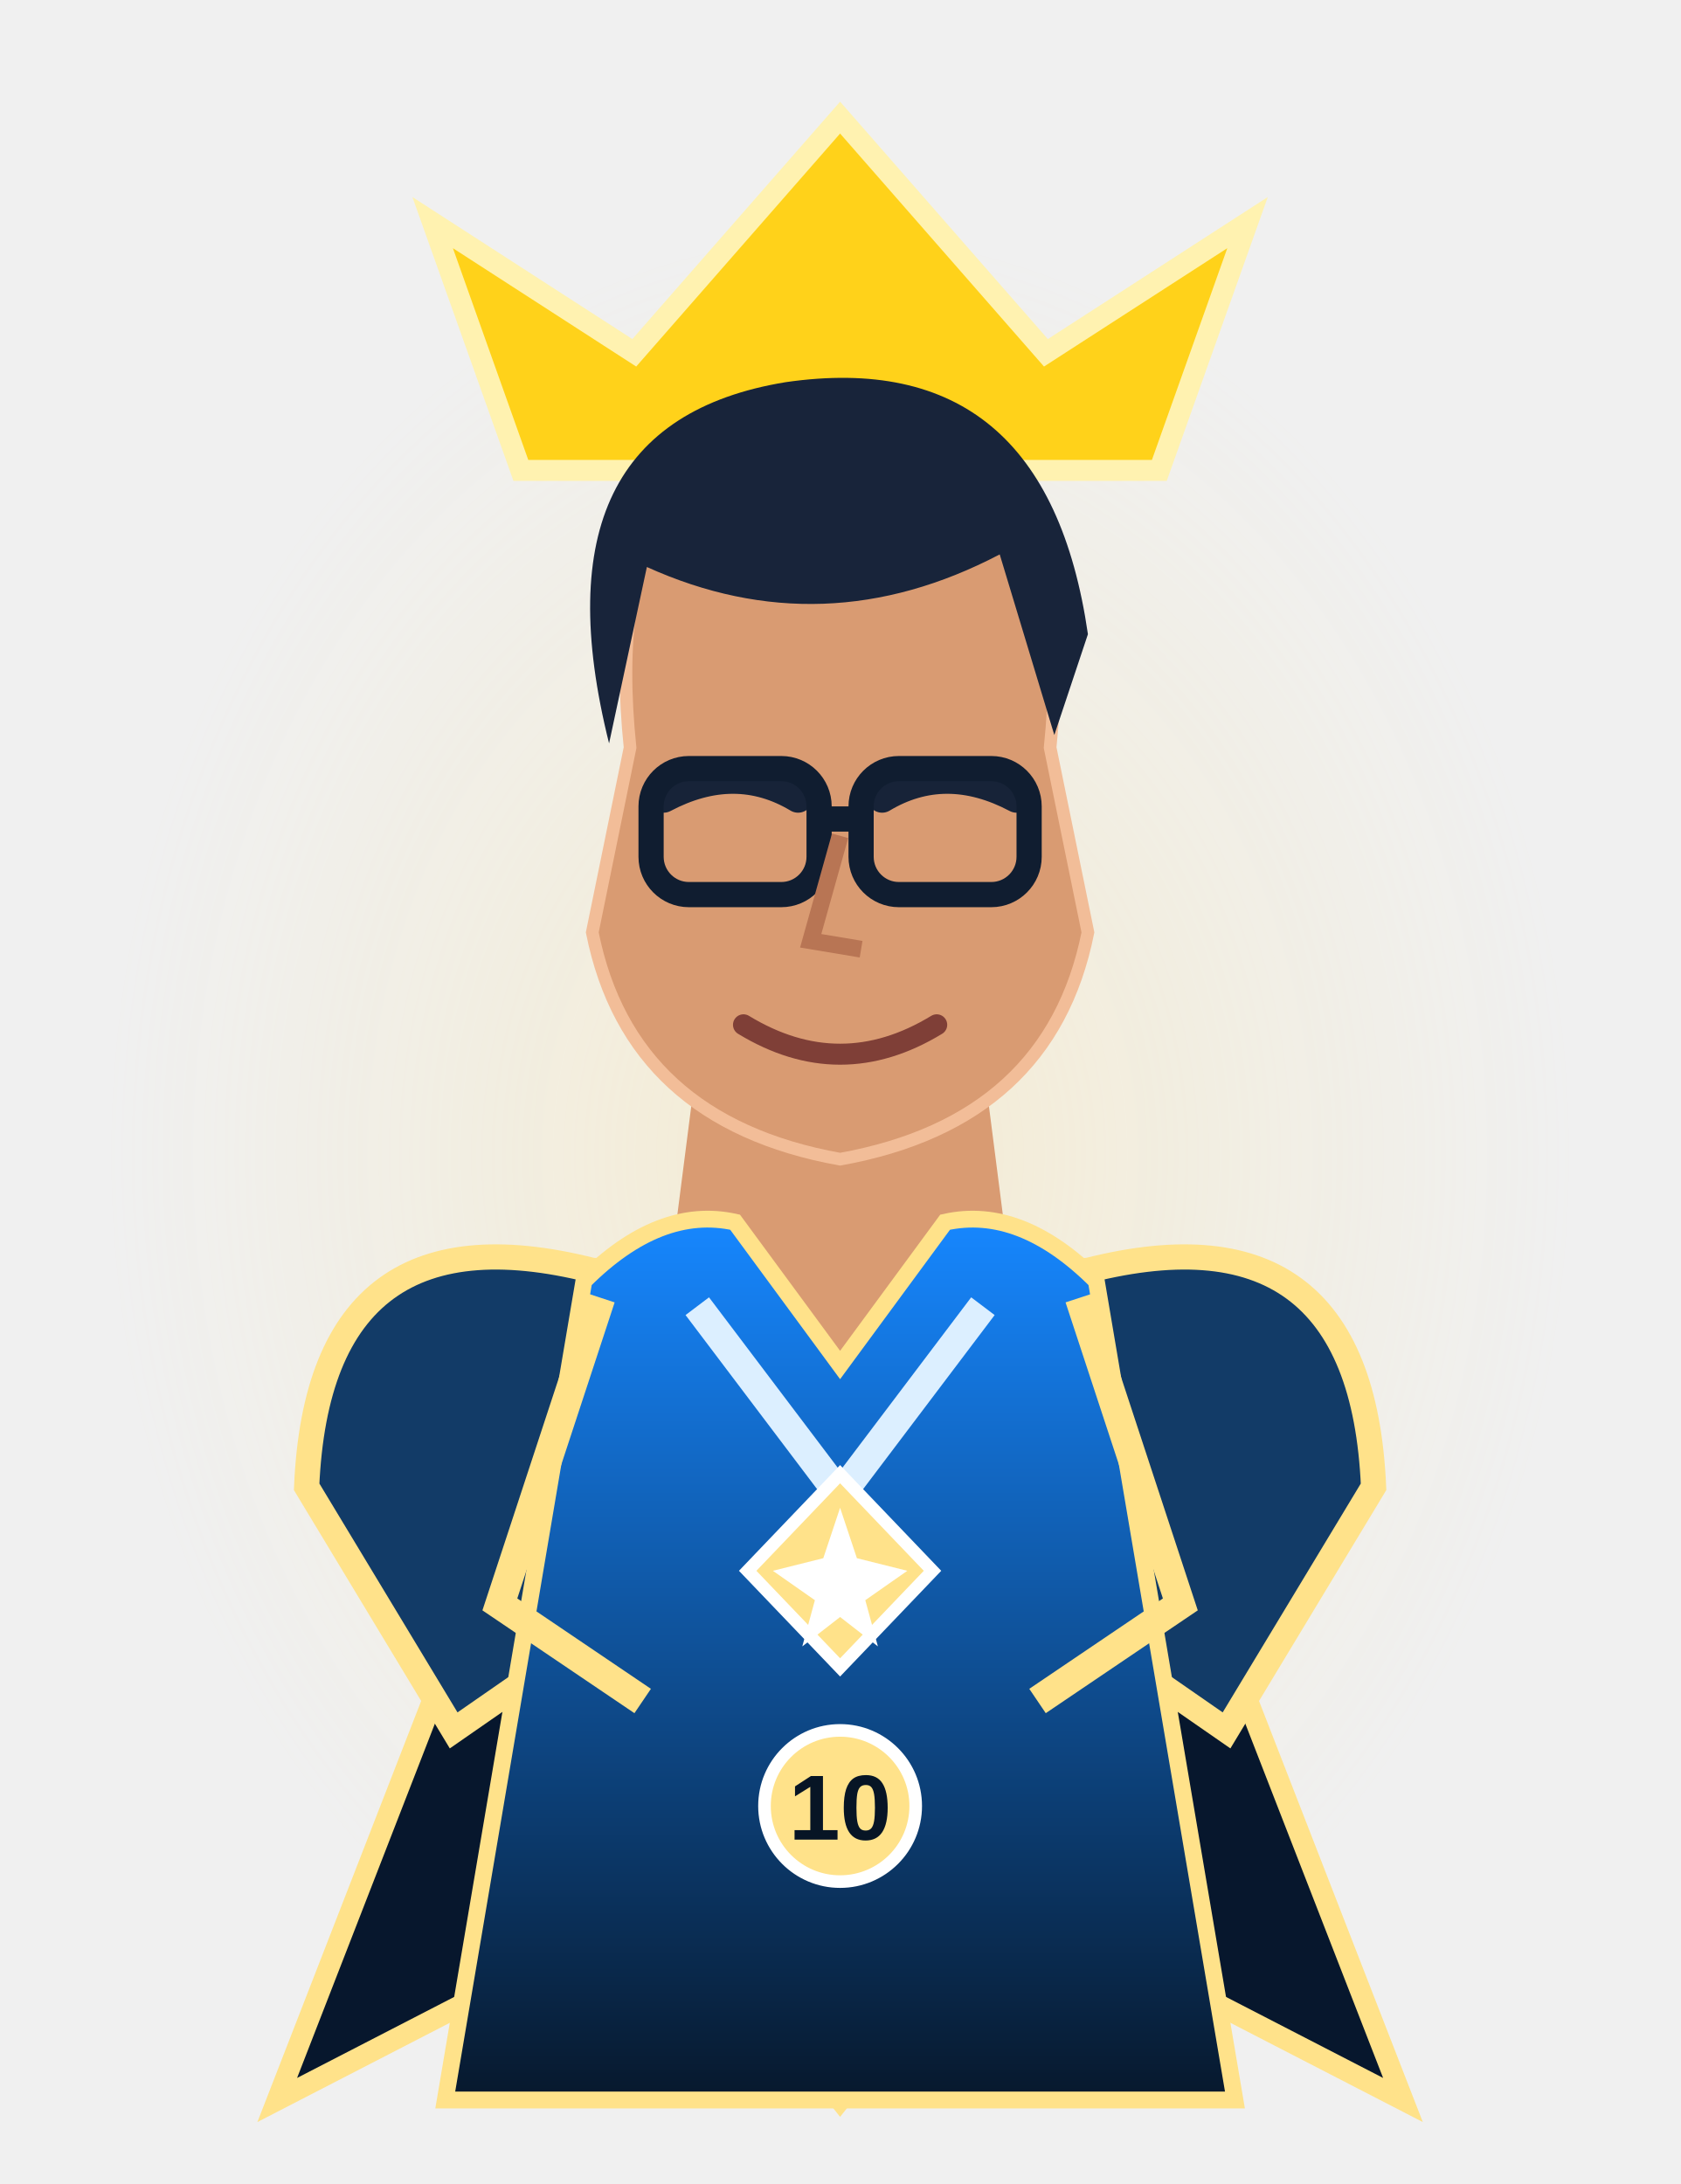
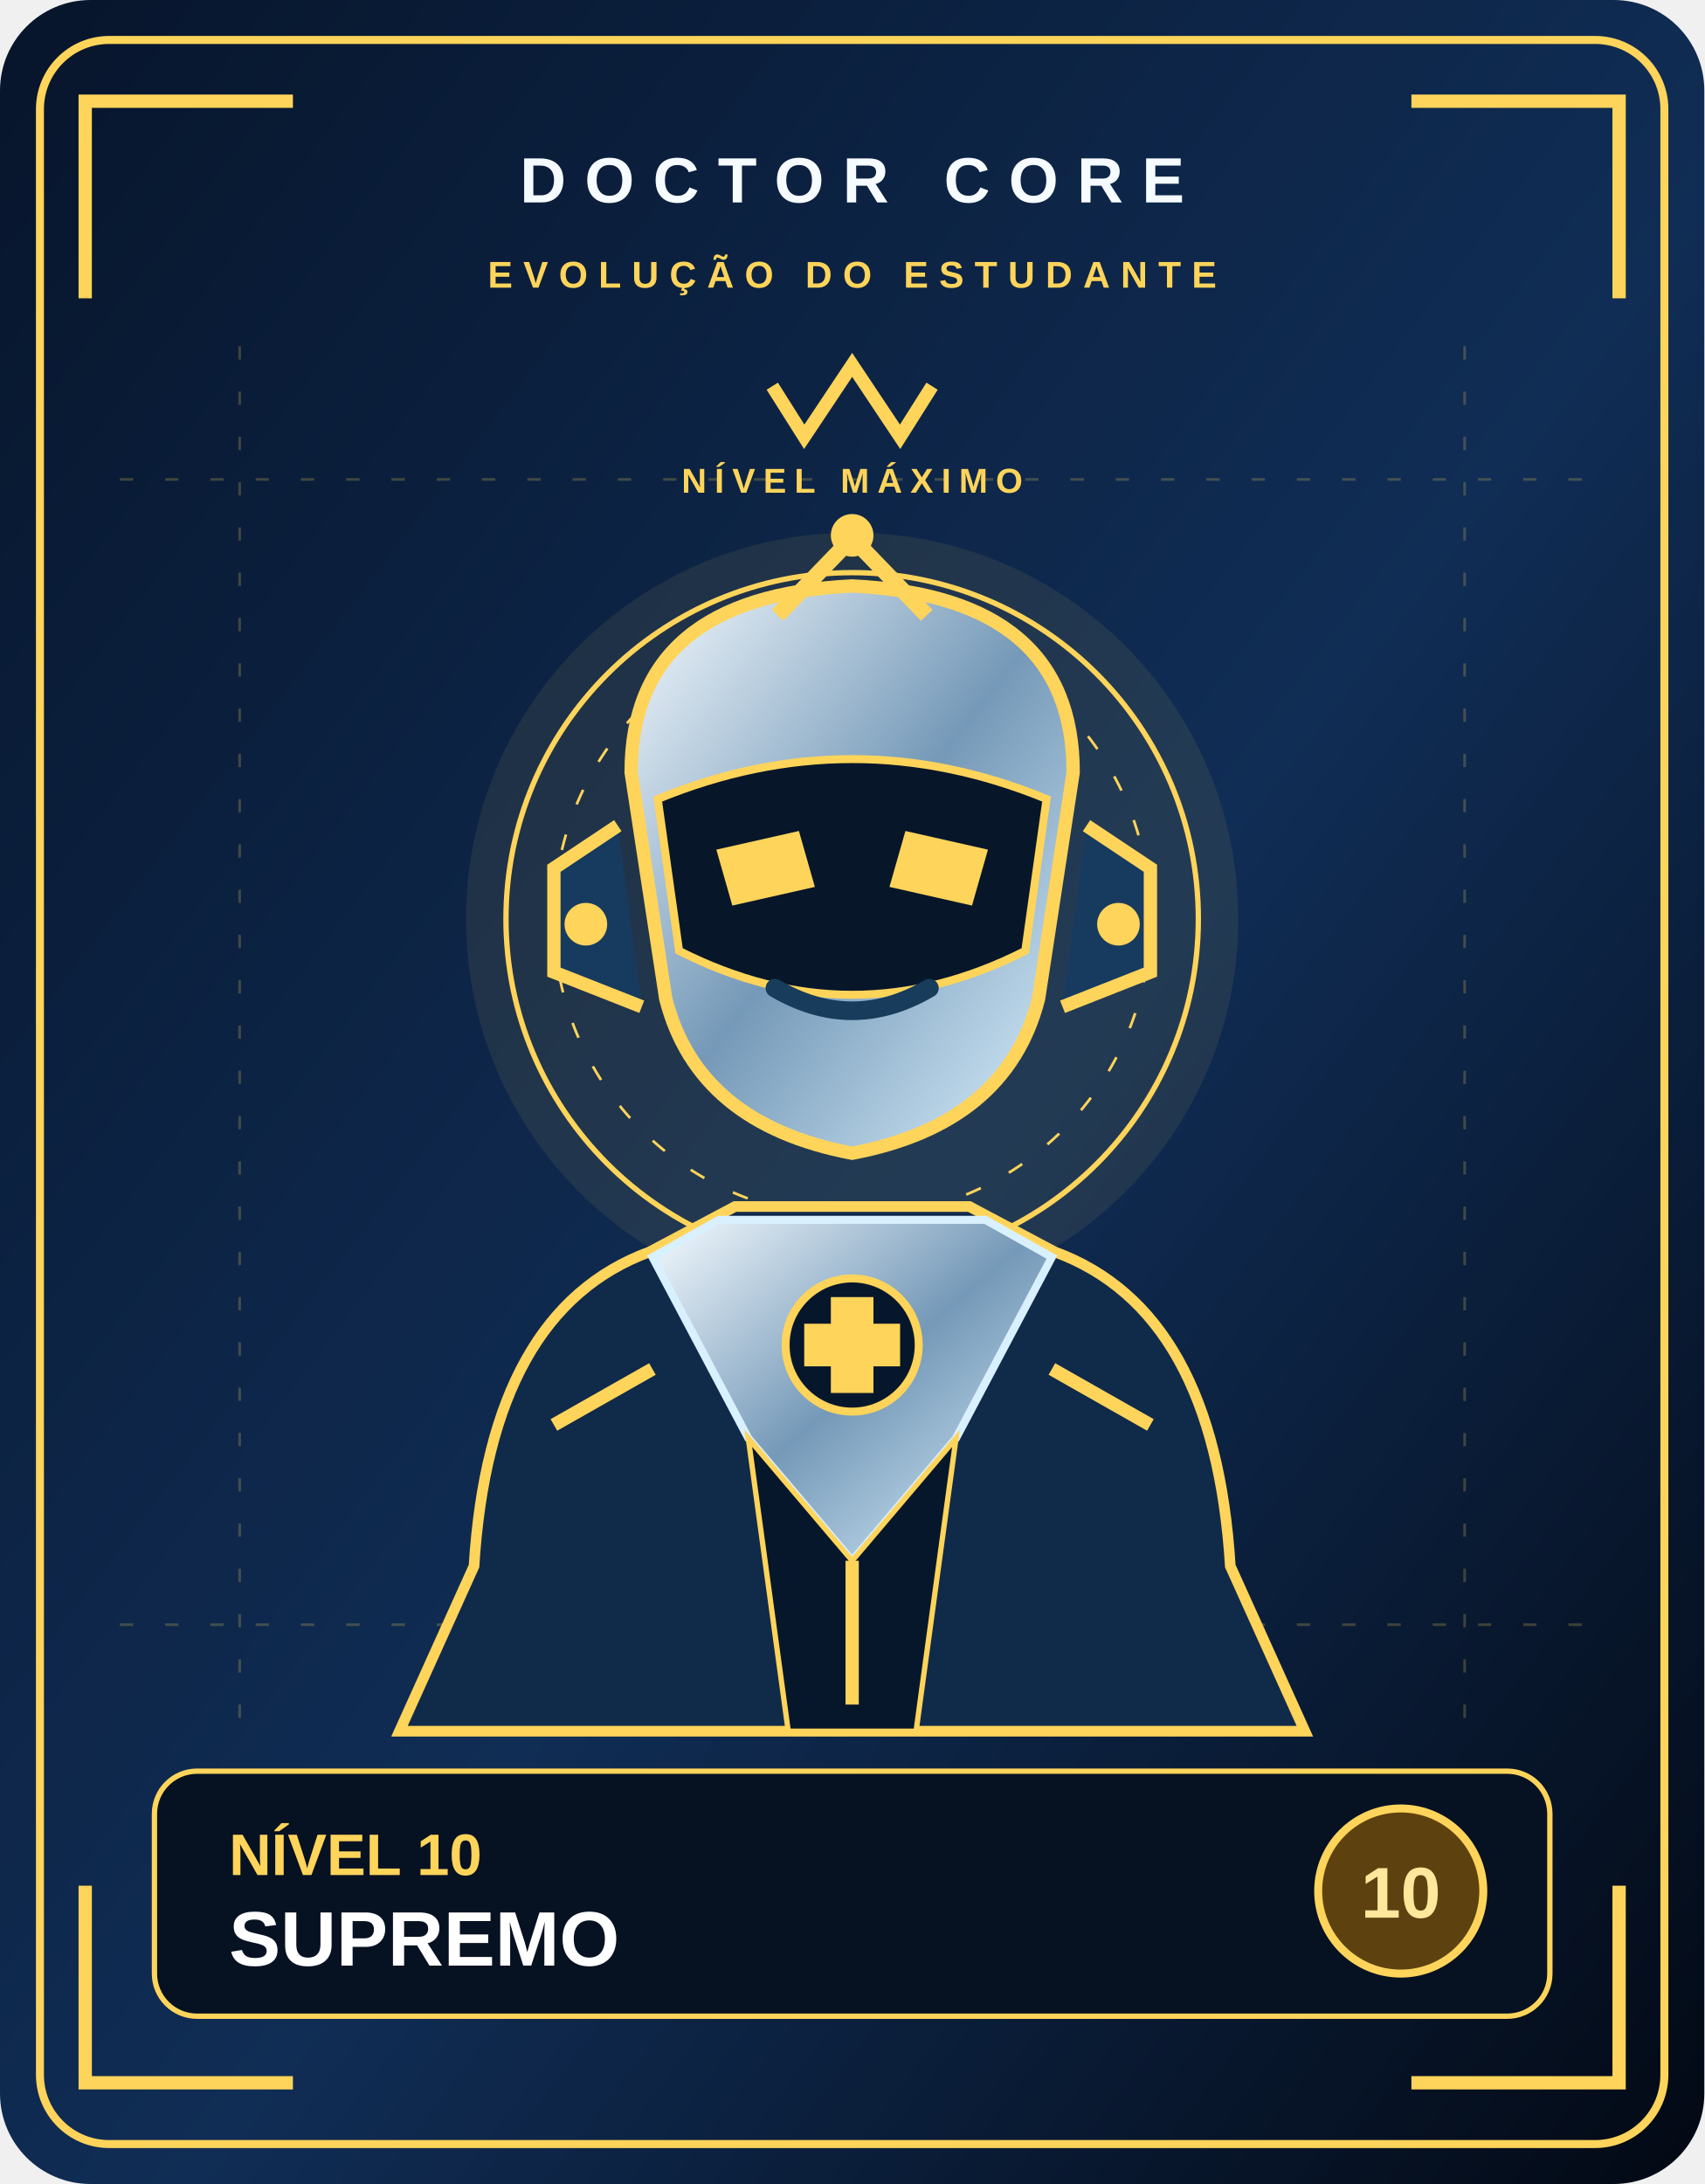
- <svg xmlns="http://www.w3.org/2000/svg" viewBox="0 0 400 520" role="img" aria-label="Avatar Doctor Supremo, nível 10">
+ <svg xmlns="http://www.w3.org/2000/svg" width="640" height="820" viewBox="0 0 640 820" role="img">
  <defs>
-     <radialGradient id="a">
-       <stop stop-color="#ffe28a" stop-opacity=".28" />
-       <stop offset="1" stop-color="#ffe28a" stop-opacity="0" />
-     </radialGradient>
-     <linearGradient id="coat" x2="0" y2="1">
-       <stop stop-color="#1687ff" />
-       <stop offset="1" stop-color="#07182c" />
+     <linearGradient id="b" x2="1" y2="1">
+       <stop stop-color="#07152B" />
+       <stop offset=".55" stop-color="#102D55" />
+       <stop offset="1" stop-color="#030914" />
+     </linearGradient>
+     <linearGradient id="m" x2="1" y2="1">
+       <stop stop-color="#F5FBFF" />
+       <stop offset=".5" stop-color="#7599B8" />
+       <stop offset="1" stop-color="#DDF3FF" />
    </linearGradient>
  </defs>
-   <ellipse cx="200" cy="275" rx="176" ry="220" fill="url(#a)" />
-   <path d="M143 302 L66 500 L161 451 L200 500 L239 451 L334 500 L257 302Z" fill="#07172d" stroke="#ffe28a" stroke-width="5" />
-   <path d="M124 112 L103 53 L151 84 L200 28 L249 84 L297 53 L276 112Z" fill="#ffd21a" stroke="#fff2b0" stroke-width="5" />
-   <path d="M165 260 L160 299 L200 329 L240 299 L235 260Z" fill="#d99b72" />
-   <path d="M143 303 Q76 285 73 354 L108 412 L157 378 M257 303 Q324 285 327 354 L292 412 L243 378" fill="#123b67" stroke="#ffe28a" stroke-width="6" />
-   <path d="M139 305 Q157 287 175 291 L200 325 L225 291 Q243 287 261 305 L294 500 L106 500Z" fill="url(#coat)" stroke="#ffe28a" stroke-width="4" />
-   <path d="M166 311 L200 356 L234 311" fill="none" stroke="#dcefff" stroke-width="7" />
-   <path d="M200 351 L222 374 L200 397 L178 374Z" fill="#ffe28a" stroke="#fff" stroke-width="3" />
-   <path d="M200 359 L204 371 L216 374 L206 381 L209 392 L200 385 L191 392 L194 381 L184 374 L196 371Z" fill="#fff" />
-   <path d="M150 178 Q142 101 200 101 Q258 101 250 178 L259 222 Q250 267 200 276 Q150 267 141 222Z" fill="#d99b72" stroke="#f2bd98" stroke-width="3" />
-   <path d="M145 177 Q126 101 187 91 Q249 82 259 151 L251 175 L238 132 Q196 154 154 135Z" fill="#18243a" />
-   <path d="M158 190 Q175 181 190 190 M210 190 Q225 181 242 190" stroke="#172338" stroke-width="7" stroke-linecap="round" fill="none" />
-   <rect x="155" y="183" width="40" height="30" rx="9" fill="none" stroke="#101d30" stroke-width="6" />
-   <rect x="205" y="183" width="40" height="30" rx="9" fill="none" stroke="#101d30" stroke-width="6" />
-   <path d="M195 195 H205" stroke="#101d30" stroke-width="6" />
-   <path d="M200 199 L193 224 L205 226" stroke="#b87554" stroke-width="4" fill="none" />
-   <path d="M177 244 Q200 258 223 244" stroke="#7f3f37" stroke-width="5" stroke-linecap="round" fill="none" />
-   <path d="M143 309 L119 382 L153 405 M257 309 L281 382 L247 405" stroke="#ffe28a" stroke-width="7" fill="none" />
-   <circle cx="200" cy="430" r="18" fill="#ffe28a" stroke="#fff" stroke-width="3" />
-   <text x="200" y="438" text-anchor="middle" font-family="Arial" font-size="22" font-weight="900" fill="#071525">10</text>
+   <rect width="640" height="820" rx="34" fill="url(#b)" />
+   <rect x="15" y="15" width="610" height="790" rx="26" fill="none" stroke="#FFD45A" stroke-width="3" />
+   <path d="M32 112V38H110M530 38h78v74M32 708v74h78M530 782h78v-74" fill="none" stroke="#FFD45A" stroke-width="5" />
+   <g opacity=".22" stroke="#FFD45A">
+     <path d="M45 180H595M45 610H595M90 130V650M550 130V650" stroke-dasharray="5 12" />
+   </g>
+   <text x="320" y="76" fill="#F6FBFF" font-family="Arial" font-size="24" font-weight="800" letter-spacing="7" text-anchor="middle">DOCTOR CORE</text>
+   <text x="320" y="108" fill="#FFD45A" font-family="Arial" font-size="14" font-weight="700" letter-spacing="4" text-anchor="middle">EVOLUÇÃO DO ESTUDANTE</text>
+   <circle cx="320" cy="345" r="145" fill="#FFD45A" opacity=".08" />
+   <circle cx="320" cy="345" r="130" fill="none" stroke="#FFD45A" stroke-width="2" />
+   <circle cx="320" cy="345" r="112" fill="none" stroke="#FFD45A" stroke-dasharray="6 12" />
+   <path d="M178 588Q184 492 244 470L276 453H364L396 470Q456 492 462 588L490 650H150Z" fill="#102A4A" stroke="#FFD45A" stroke-width="4" />
+   <path d="M245 472L281 540L320 586L359 540L395 472L370 458H270Z" fill="url(#m)" stroke="#D9F0FF" stroke-width="3" />
+   <path d="M281 540L320 586L359 540L344 650H296Z" fill="#07172B" stroke="#FFD45A" stroke-width="2" />
+   <path d="M320 586V640M208 535L245 514M432 535L395 514" stroke="#FFD45A" stroke-width="5" />
+   <path d="M237 290Q237 224 320 220Q403 224 403 290L390 375Q378 422 320 433Q262 422 250 375Z" fill="url(#m)" stroke="#FFD45A" stroke-width="5" />
+   <path d="M247 300Q320 270 393 300L385 357Q320 390 255 357Z" fill="#071629" stroke="#FFD45A" stroke-width="3" />
+   <path d="M269 319L300 312L306 333L275 340ZM371 319L340 312L334 333L365 340Z" fill="#FFD45A" />
+   <path d="M291 371Q320 388 349 371" fill="none" stroke="#173C5C" stroke-width="7" stroke-linecap="round" />
+   <path d="M232 310L208 326V365L241 378M408 310L432 326V365L399 378" fill="#173B5F" stroke="#FFD45A" stroke-width="5" />
+   <circle cx="220" cy="347" r="8" fill="#FFD45A" />
+   <circle cx="420" cy="347" r="8" fill="#FFD45A" />
+   <path d="M292 231L320 202L348 231" fill="none" stroke="#FFD45A" stroke-width="6" />
+   <circle cx="320" cy="201" r="8" fill="#FFD45A" />
+   <circle cx="320" cy="505" r="25" fill="#07172B" stroke="#FFD45A" stroke-width="3" />
+   <path d="M312 487H328V497H338V513H328V523H312V513H302V497H312Z" fill="#FFD45A" />
+   <rect x="58" y="665" width="524" height="92" rx="16" fill="#061122" stroke="#FFD45A" stroke-width="2" />
+   <text x="86" y="704" fill="#FFD45A" font-family="Arial" font-size="22" font-weight="900">NÍVEL 10</text>
+   <text x="86" y="738" fill="#FFF" font-family="Arial" font-size="29" font-weight="900">SUPREMO</text>
+   <circle cx="526" cy="710" r="31" fill="#5D4210" stroke="#FFD45A" stroke-width="3" />
+   <text x="526" y="720" text-anchor="middle" fill="#FFE79B" font-family="Arial" font-size="27" font-weight="900">10</text>
+   <path d="M290 145L302 164L320 137L338 164L350 145" fill="none" stroke="#FFD45A" stroke-width="5" />
+   <text x="320" y="185" text-anchor="middle" fill="#FFD45A" font-family="Arial" font-size="13" font-weight="800" letter-spacing="3">NÍVEL MÁXIMO</text>
</svg>
